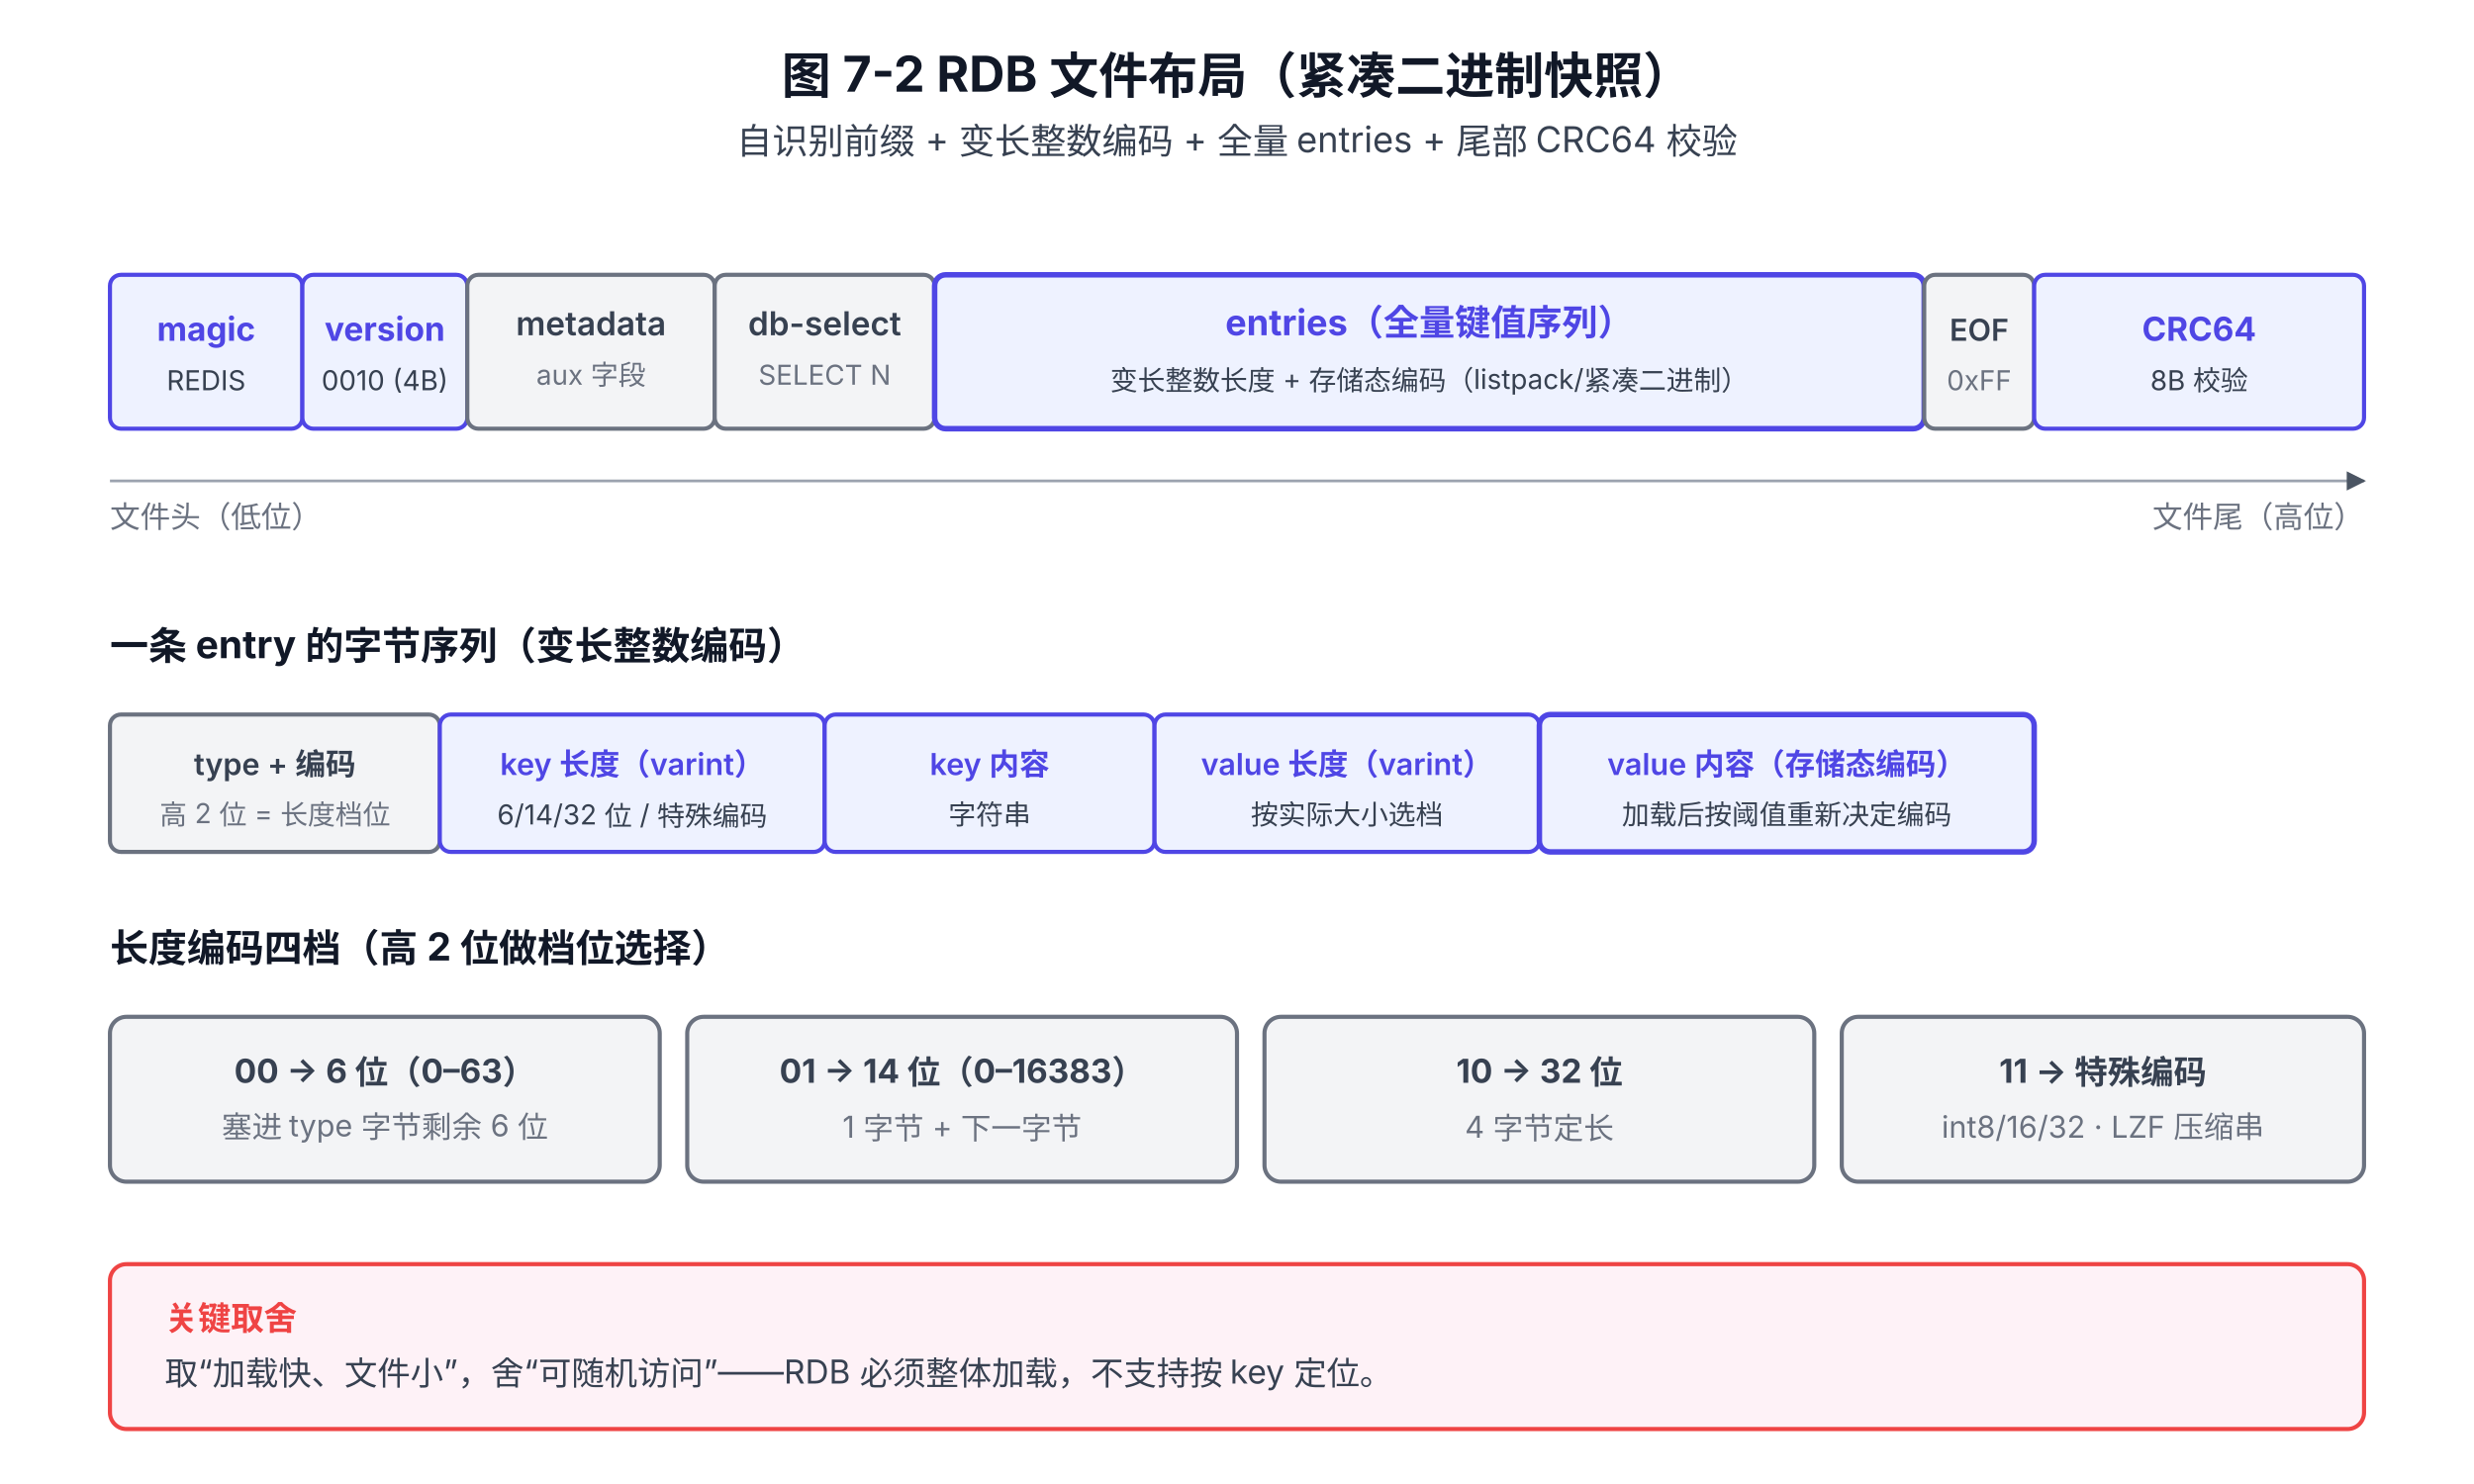
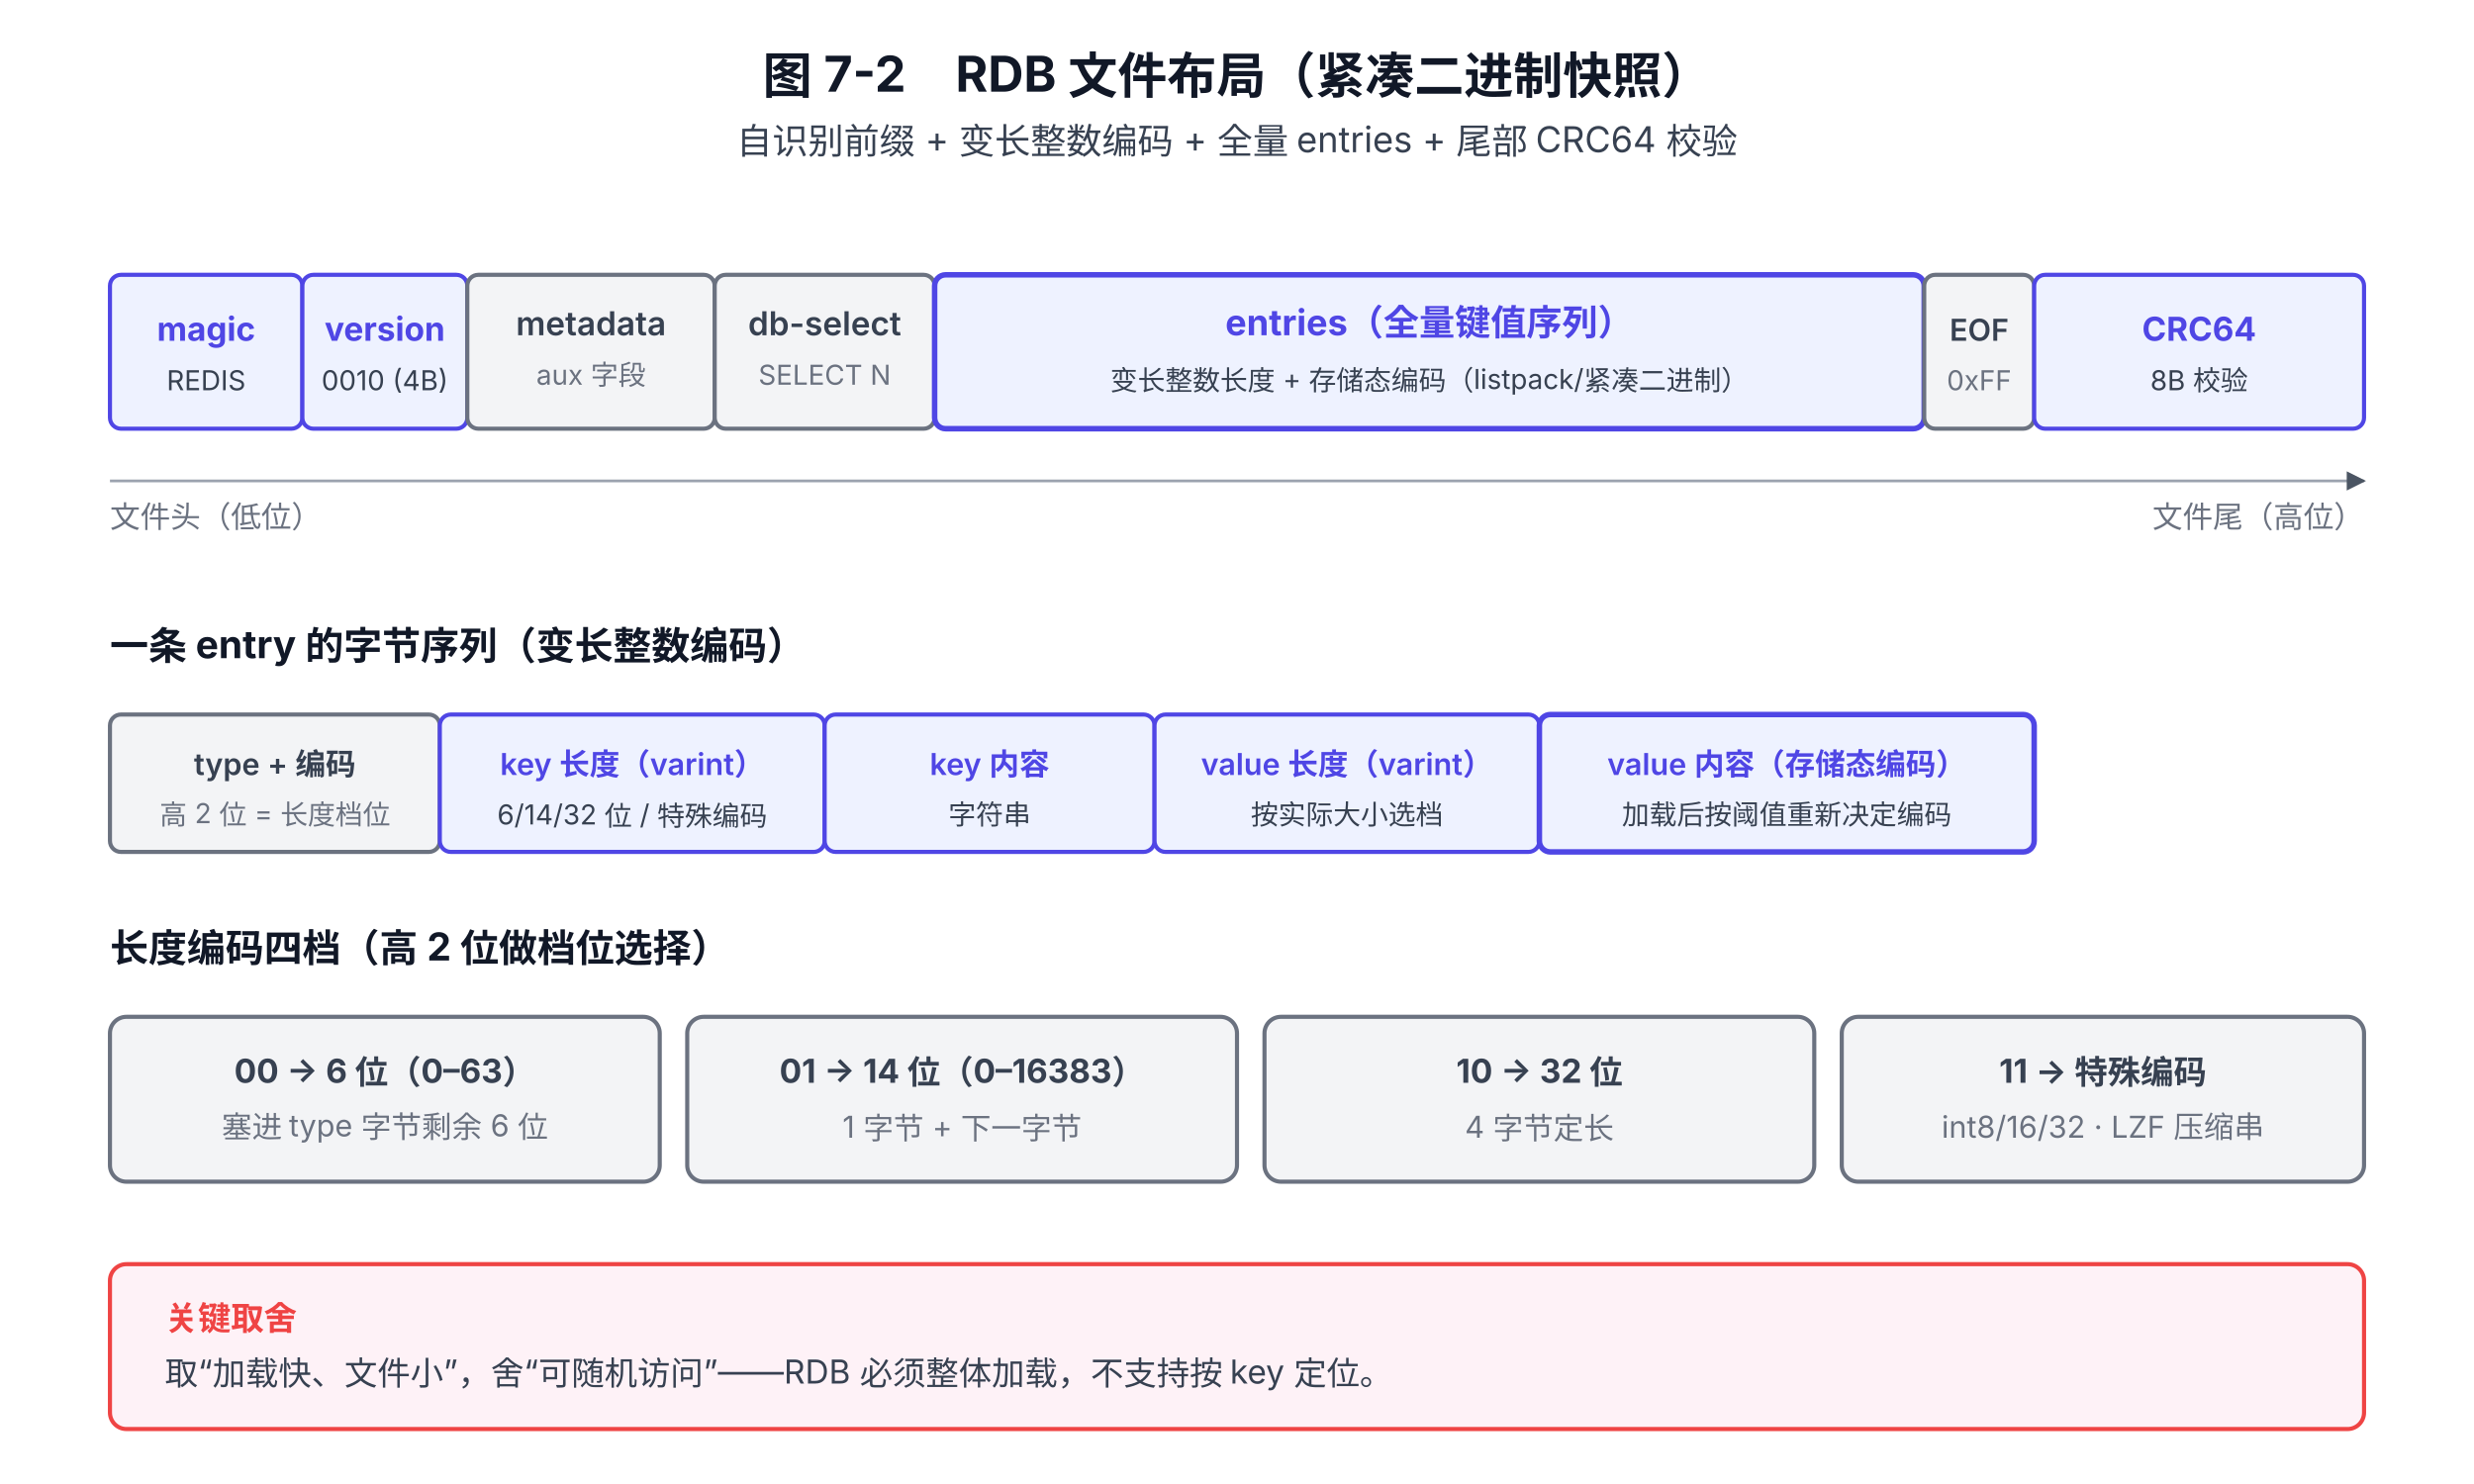
<svg xmlns="http://www.w3.org/2000/svg" viewBox="0 0 900 540" font-family="system-ui, -apple-system, 'PingFang SC', 'Microsoft YaHei', sans-serif">
  <defs>
    <marker id="arrow" viewBox="0 0 10 10" refX="9" refY="5" markerWidth="7" markerHeight="7" orient="auto-start-reverse">
      <path d="M0,0 L10,5 L0,10 z" fill="#4B5563" />
    </marker>
  </defs>
-   <text x="450" y="34" text-anchor="middle" font-size="18" font-weight="700" fill="#111827">图 7-2 RDB 文件布局（紧凑二进制快照）</text>
+   <text x="450" y="34" text-anchor="middle" font-size="18" font-weight="700" fill="#111827">图 7-2　RDB 文件布局（紧凑二进制快照）</text>
  <text x="450" y="56" text-anchor="middle" font-size="13" fill="#374151">自识别前缀 + 变长整数编码 + 全量 entries + 尾部 CRC64 校验</text>
  <rect x="40" y="100" width="70" height="56" rx="4" fill="#EEF2FF" stroke="#4F46E5" stroke-width="1.5" />
  <text x="75" y="124" text-anchor="middle" font-size="12" font-weight="700" fill="#4F46E5">magic</text>
  <text x="75" y="142" text-anchor="middle" font-size="10" fill="#374151">REDIS</text>
  <rect x="110" y="100" width="60" height="56" rx="4" fill="#EEF2FF" stroke="#4F46E5" stroke-width="1.5" />
  <text x="140" y="124" text-anchor="middle" font-size="12" font-weight="700" fill="#4F46E5">version</text>
  <text x="140" y="142" text-anchor="middle" font-size="10" fill="#374151">0010 (4B)</text>
  <rect x="170" y="100" width="90" height="56" rx="4" fill="#F3F4F6" stroke="#6B7280" stroke-width="1.5" />
  <text x="215" y="122" text-anchor="middle" font-size="12" font-weight="600" fill="#374151">metadata</text>
  <text x="215" y="140" text-anchor="middle" font-size="10" fill="#6B7280">aux 字段</text>
  <rect x="260" y="100" width="80" height="56" rx="4" fill="#F3F4F6" stroke="#6B7280" stroke-width="1.5" />
  <text x="300" y="122" text-anchor="middle" font-size="12" font-weight="600" fill="#374151">db-select</text>
  <text x="300" y="140" text-anchor="middle" font-size="10" fill="#6B7280">SELECT N</text>
  <rect x="340" y="100" width="360" height="56" rx="4" fill="#EEF2FF" stroke="#4F46E5" stroke-width="2" />
  <text x="520" y="122" text-anchor="middle" font-size="13" font-weight="700" fill="#4F46E5">entries（全量键值序列）</text>
  <text x="520" y="142" text-anchor="middle" font-size="10" fill="#374151">变长整数长度 + 存储态编码（listpack/紧凑二进制）</text>
  <rect x="700" y="100" width="40" height="56" rx="4" fill="#F3F4F6" stroke="#6B7280" stroke-width="1.5" />
  <text x="720" y="124" text-anchor="middle" font-size="11" font-weight="600" fill="#374151">EOF</text>
  <text x="720" y="142" text-anchor="middle" font-size="10" fill="#6B7280">0xFF</text>
  <rect x="740" y="100" width="120" height="56" rx="4" fill="#EEF2FF" stroke="#4F46E5" stroke-width="1.5" />
  <text x="800" y="124" text-anchor="middle" font-size="12" font-weight="700" fill="#4F46E5">CRC64</text>
  <text x="800" y="142" text-anchor="middle" font-size="10" fill="#374151">8B 校验</text>
  <line x1="40" y1="175" x2="860" y2="175" stroke="#9CA3AF" stroke-width="1" marker-end="url(#arrow)" />
  <text x="40" y="192" font-size="11" fill="#6B7280">文件头（低位）</text>
  <text x="860" y="192" text-anchor="end" font-size="11" fill="#6B7280">文件尾（高位）</text>
  <text x="40" y="240" font-size="14" font-weight="700" fill="#111827">一条 entry 的字节序列（变长整数编码）</text>
  <rect x="40" y="260" width="120" height="50" rx="4" fill="#F3F4F6" stroke="#6B7280" stroke-width="1.5" />
  <text x="100" y="282" text-anchor="middle" font-size="11" font-weight="600" fill="#374151">type + 编码</text>
  <text x="100" y="300" text-anchor="middle" font-size="10" fill="#6B7280">高 2 位 = 长度档位</text>
  <rect x="160" y="260" width="140" height="50" rx="4" fill="#EEF2FF" stroke="#4F46E5" stroke-width="1.5" />
  <text x="230" y="282" text-anchor="middle" font-size="11" font-weight="600" fill="#4F46E5">key 长度（varint）</text>
  <text x="230" y="300" text-anchor="middle" font-size="10" fill="#374151">6/14/32 位 / 特殊编码</text>
  <rect x="300" y="260" width="120" height="50" rx="4" fill="#EEF2FF" stroke="#4F46E5" stroke-width="1.5" />
  <text x="360" y="282" text-anchor="middle" font-size="11" font-weight="600" fill="#4F46E5">key 内容</text>
  <text x="360" y="300" text-anchor="middle" font-size="10" fill="#374151">字符串</text>
  <rect x="420" y="260" width="140" height="50" rx="4" fill="#EEF2FF" stroke="#4F46E5" stroke-width="1.5" />
  <text x="490" y="282" text-anchor="middle" font-size="11" font-weight="600" fill="#4F46E5">value 长度（varint）</text>
  <text x="490" y="300" text-anchor="middle" font-size="10" fill="#374151">按实际大小选档</text>
  <rect x="560" y="260" width="180" height="50" rx="4" fill="#EEF2FF" stroke="#4F46E5" stroke-width="2" />
  <text x="650" y="282" text-anchor="middle" font-size="11" font-weight="600" fill="#4F46E5">value 内容（存储态编码）</text>
  <text x="650" y="300" text-anchor="middle" font-size="10" fill="#374151">加载后按阈值重新决定编码</text>
  <text x="40" y="350" font-size="14" font-weight="700" fill="#111827">长度编码四档（高 2 位做档位选择）</text>
  <rect x="40" y="370" width="200" height="60" rx="6" fill="#F3F4F6" stroke="#6B7280" stroke-width="1.5" />
  <text x="140" y="394" text-anchor="middle" font-size="12" font-weight="700" fill="#374151">00 → 6 位（0–63）</text>
  <text x="140" y="414" text-anchor="middle" font-size="11" fill="#6B7280">塞进 type 字节剩余 6 位</text>
  <rect x="250" y="370" width="200" height="60" rx="6" fill="#F3F4F6" stroke="#6B7280" stroke-width="1.5" />
  <text x="350" y="394" text-anchor="middle" font-size="12" font-weight="700" fill="#374151">01 → 14 位（0–16383）</text>
  <text x="350" y="414" text-anchor="middle" font-size="11" fill="#6B7280">1 字节 + 下一字节</text>
  <rect x="460" y="370" width="200" height="60" rx="6" fill="#F3F4F6" stroke="#6B7280" stroke-width="1.5" />
  <text x="560" y="394" text-anchor="middle" font-size="12" font-weight="700" fill="#374151">10 → 32 位</text>
  <text x="560" y="414" text-anchor="middle" font-size="11" fill="#6B7280">4 字节定长</text>
  <rect x="670" y="370" width="190" height="60" rx="6" fill="#F3F4F6" stroke="#6B7280" stroke-width="1.5" />
  <text x="765" y="394" text-anchor="middle" font-size="12" font-weight="700" fill="#374151">11 → 特殊编码</text>
  <text x="765" y="414" text-anchor="middle" font-size="11" fill="#6B7280">int8/16/32 · LZF 压缩串</text>
  <rect x="40" y="460" width="820" height="60" rx="6" fill="#FEF2F7" stroke="#EF4444" stroke-width="1.5" />
  <text x="60" y="484" font-size="12" font-weight="700" fill="#EF4444">关键取舍</text>
  <text x="60" y="504" font-size="12" fill="#374151">取“加载快、文件小”，舍“可随机访问”——RDB 必须整体加载，不支持按 key 定位。</text>
</svg>
